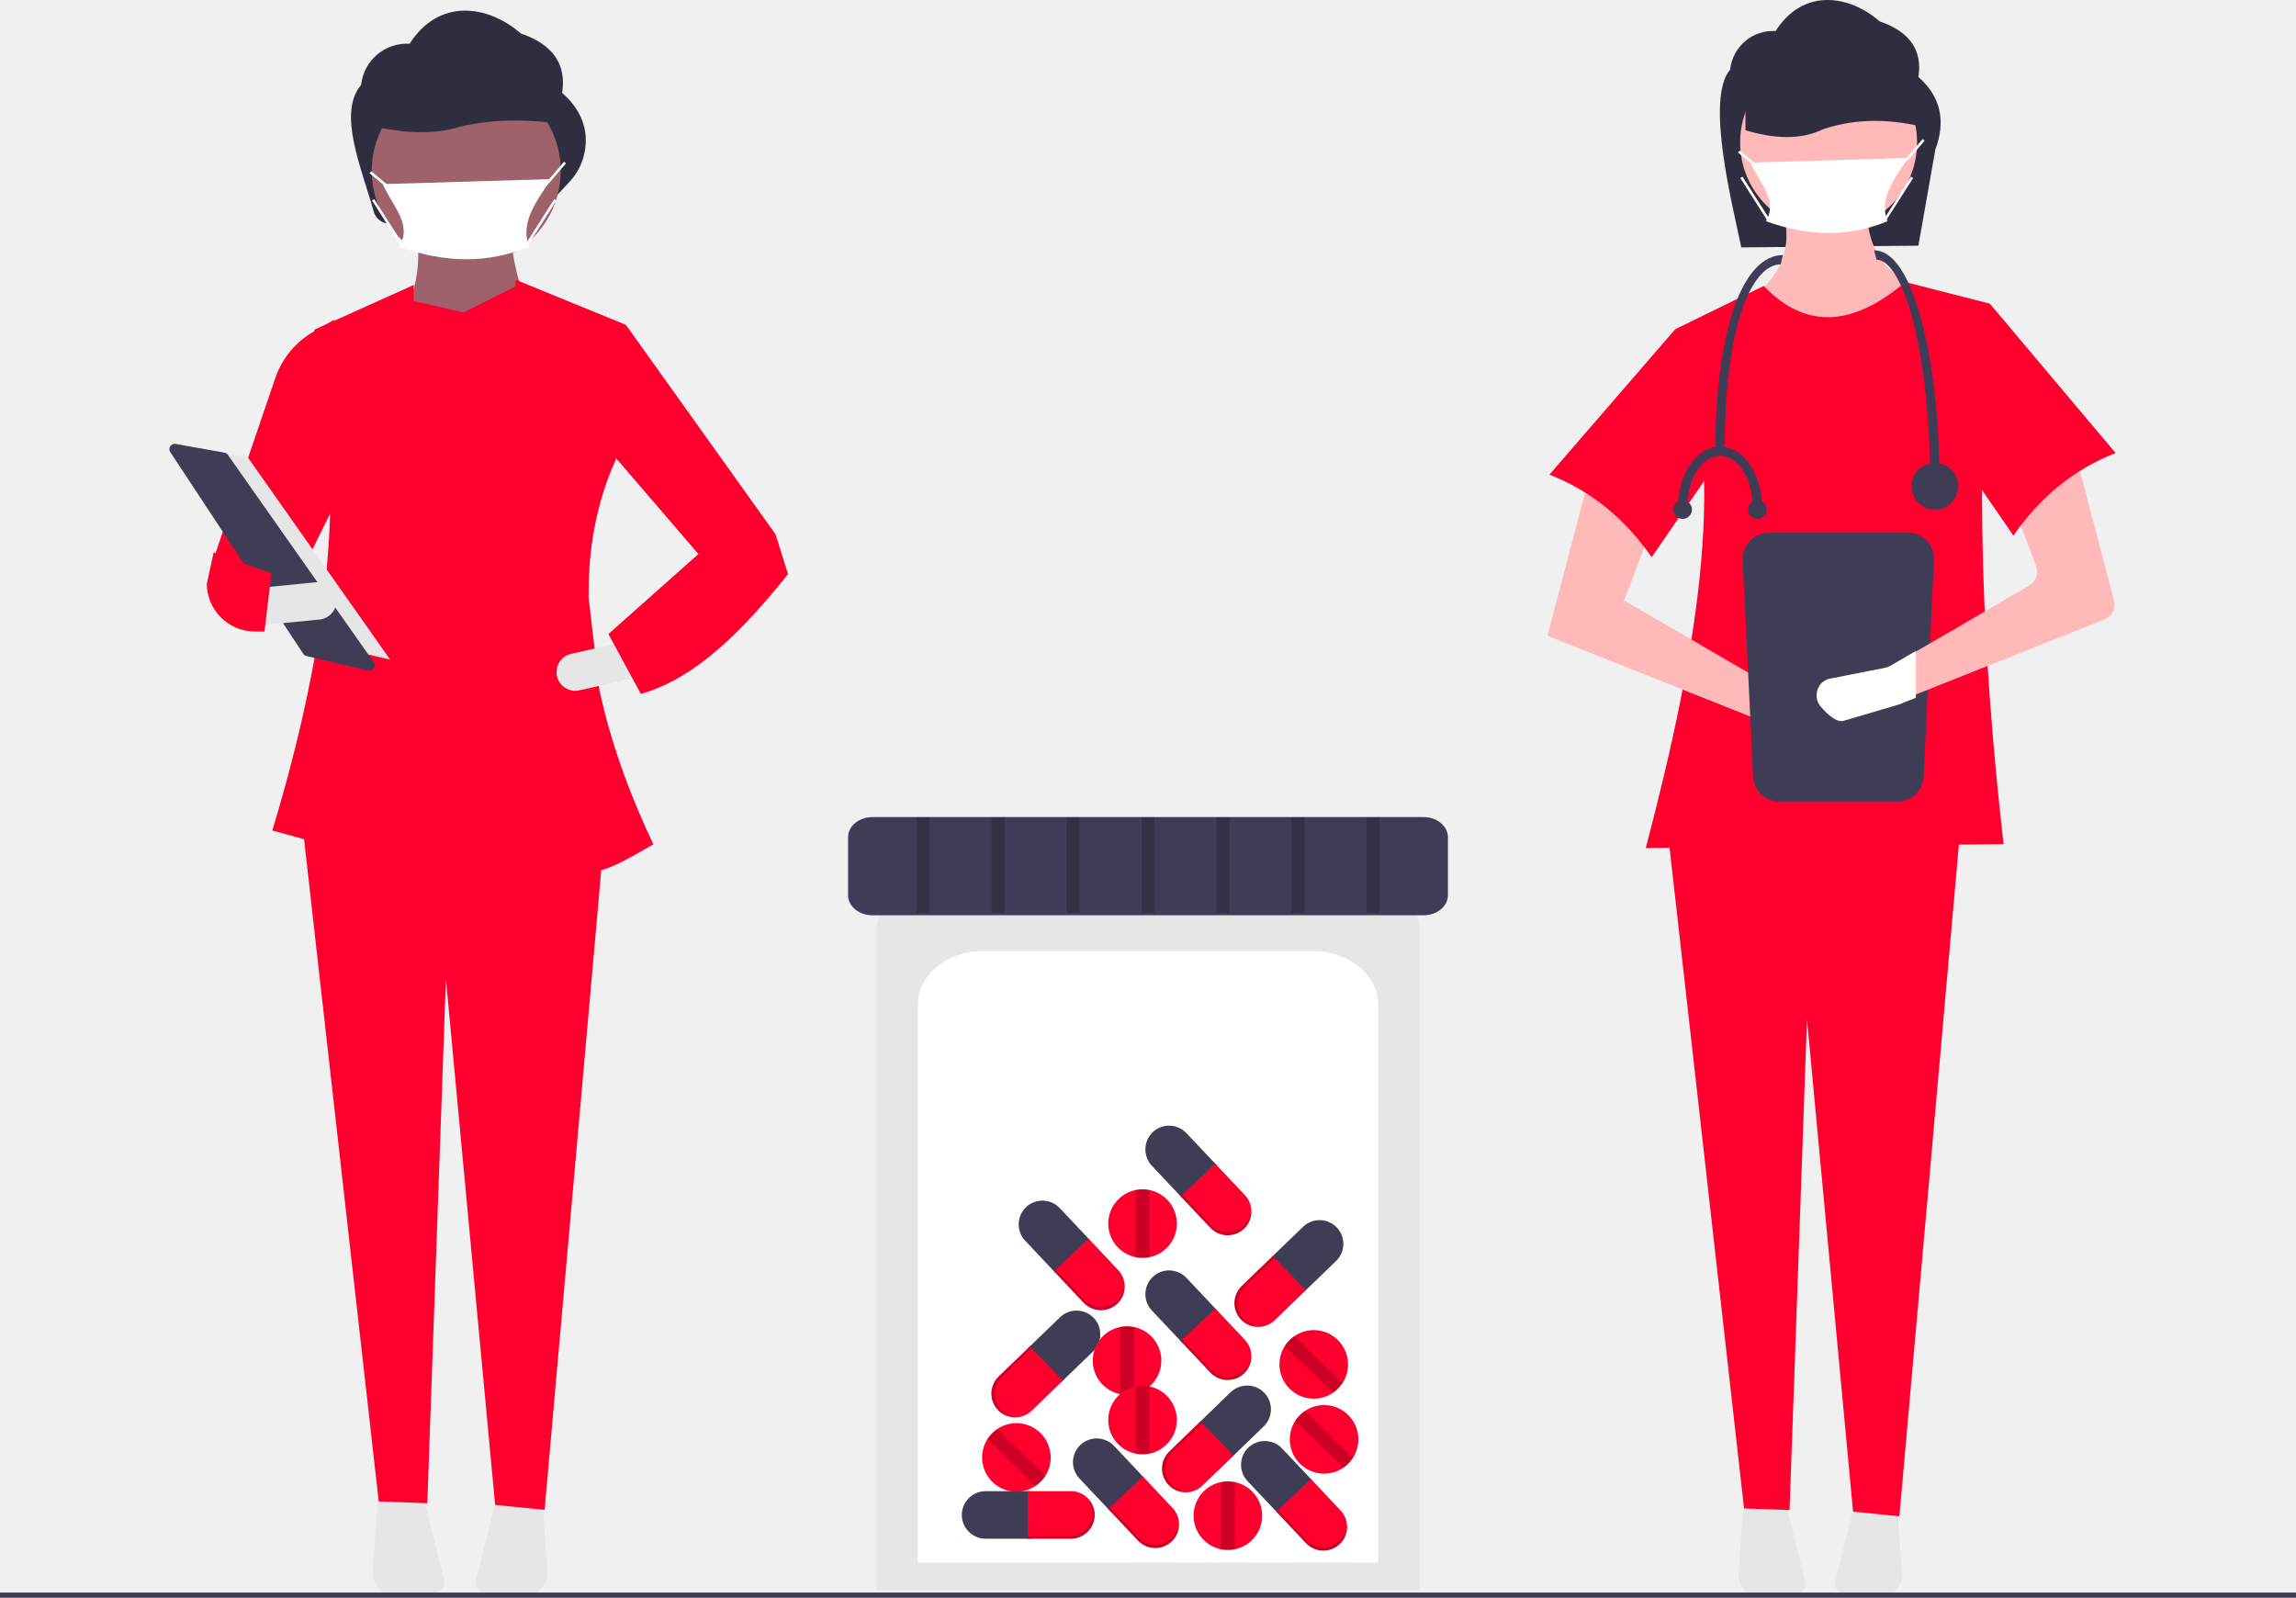
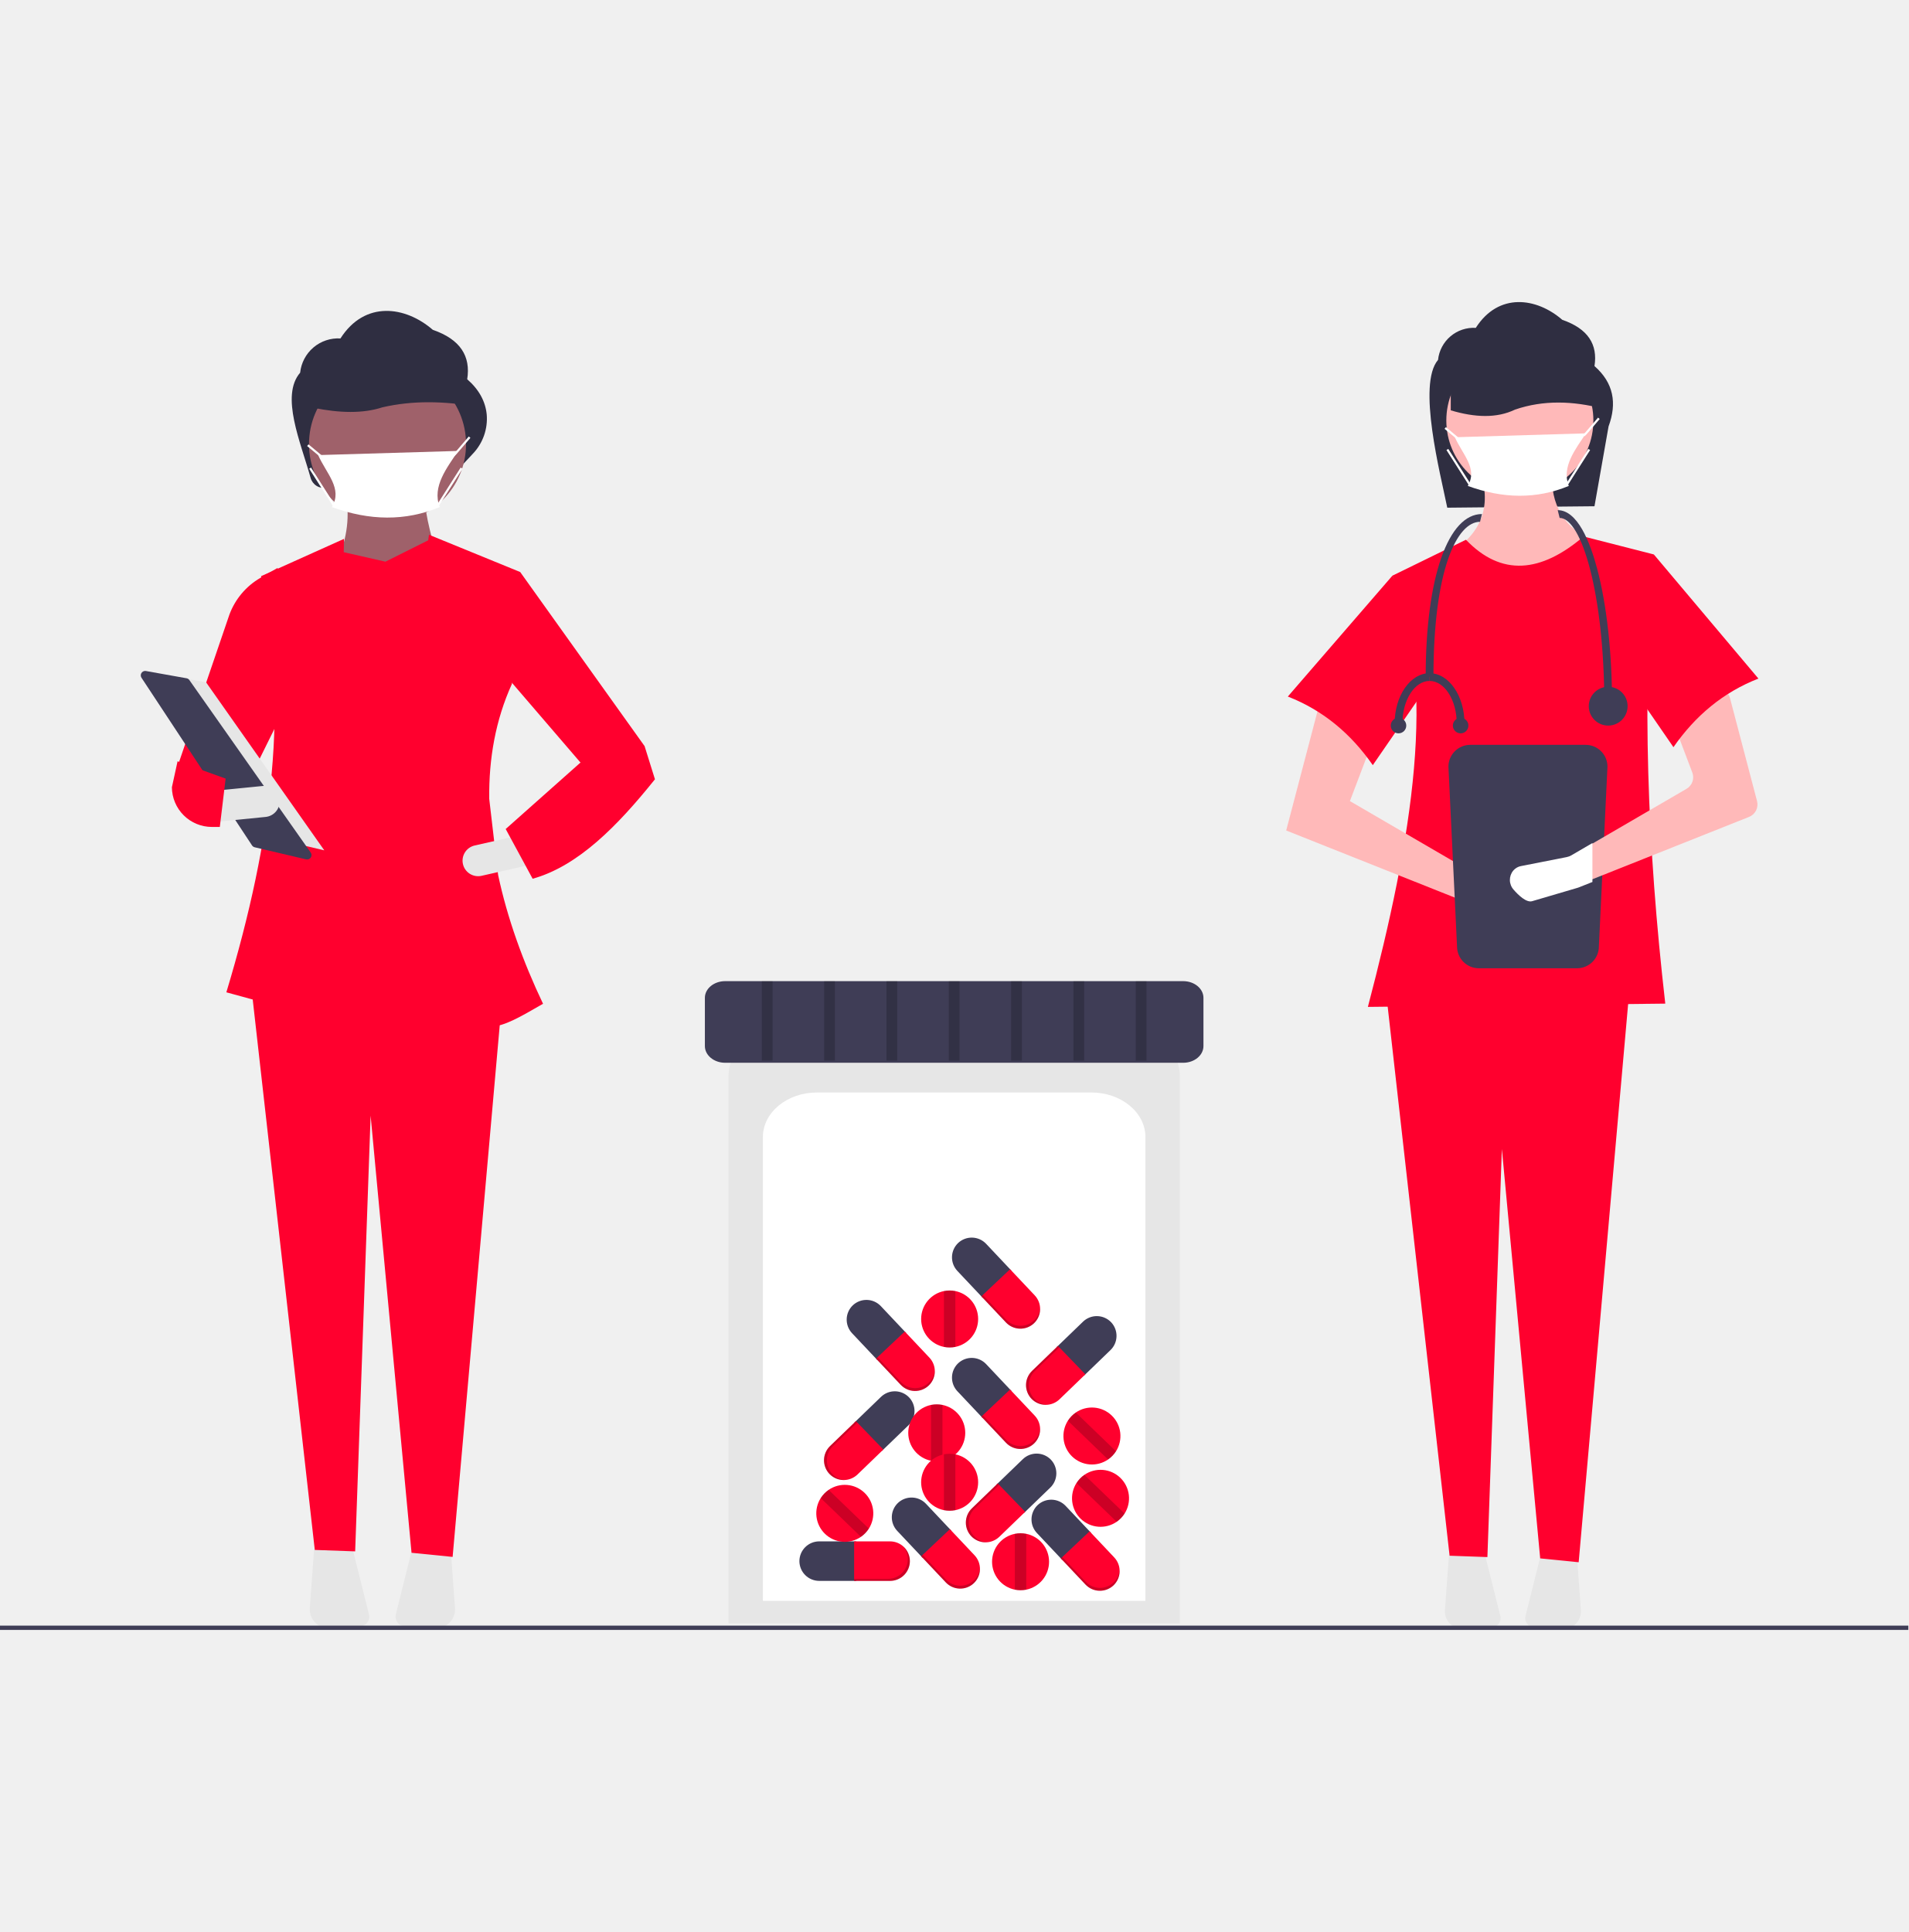
- <svg xmlns="http://www.w3.org/2000/svg" width="582" height="405" viewBox="0 0 582 405" fill="none">
+ <svg xmlns="http://www.w3.org/2000/svg" width="400" height="405" viewBox="0 0 582 405" fill="none">
  <path d="M486.282 62.275L441.385 62.712C439.275 52.326 432.185 25.074 438.57 17.641C438.861 14.843 440.22 12.265 442.365 10.444C444.509 8.623 447.273 7.699 450.082 7.864C457.041 -3.025 468.631 -1.39 476.465 5.411C484.349 8.131 487.322 12.962 486.282 19.519C492.121 24.628 493.198 30.845 490.577 37.921L486.282 62.275Z" fill="#2F2E41" />
  <path d="M481.96 89.925L449.569 85.441L443.09 75.975C452.014 70.057 455.172 61.792 451.064 50.567L473.489 50.069C472.438 60.065 475.744 67.804 484.95 72.488L481.96 89.925Z" fill="#FFB9B9" />
  <path d="M441.91 382.01L440.672 398.938C440.616 399.704 440.724 400.474 440.99 401.195C441.255 401.916 441.672 402.571 442.212 403.118C442.752 403.665 443.403 404.089 444.121 404.364C444.838 404.639 445.606 404.757 446.373 404.71L455.071 404.184C455.474 404.159 455.866 404.046 456.221 403.853C456.575 403.66 456.883 403.391 457.121 403.065C457.36 402.74 457.524 402.366 457.602 401.969C457.68 401.573 457.669 401.165 457.571 400.774L452.744 381.469L441.91 382.01Z" fill="#E6E6E6" />
  <path d="M470.067 381.469L465.239 400.774C465.141 401.165 465.131 401.573 465.209 401.969C465.286 402.366 465.451 402.74 465.689 403.065C465.928 403.391 466.235 403.66 466.59 403.853C466.944 404.046 467.337 404.159 467.74 404.184L476.437 404.71C477.204 404.757 477.972 404.639 478.69 404.364C479.408 404.089 480.058 403.665 480.598 403.118C481.138 402.571 481.555 401.915 481.821 401.195C482.087 400.474 482.195 399.704 482.139 398.938L480.9 382.01L470.067 381.469Z" fill="#E6E6E6" />
  <path d="M481.462 384.36L469.725 383.183L458.041 258.316L453.625 382.781L442.093 382.368L422.659 209.991H496.91L481.462 384.36Z" fill="#FF002E" />
  <path d="M463.522 58.538C475.907 58.538 485.947 48.501 485.947 36.119C485.947 23.738 475.907 13.7 463.522 13.7C451.137 13.7 441.097 23.738 441.097 36.119C441.097 48.501 451.137 58.538 463.522 58.538Z" fill="#FFB9B9" />
  <path d="M507.874 213.976L417.177 214.973C430.637 163.746 438.688 116.162 424.652 83.448L447.077 72.488C457.89 83.763 469.932 82.601 482.957 71.492L504.385 76.972C500.715 119.87 502.36 165.815 507.874 213.976Z" fill="#FF002E" />
  <path d="M392.26 161.167L448.572 183.586L461.162 187.288C461.725 187.454 462.316 187.504 462.899 187.435C463.482 187.367 464.045 187.181 464.554 186.89C465.064 186.598 465.509 186.207 465.863 185.739C466.218 185.271 466.474 184.736 466.616 184.167C466.866 183.169 466.754 182.114 466.3 181.191C465.846 180.267 465.079 179.535 464.136 179.122L451.064 175.117L411.695 152.2L419.918 130.528L402.725 121.311L392.26 161.167Z" fill="#FFB9B9" />
  <path d="M392.758 120.315C403.472 124.494 411.994 131.625 418.672 141.239L439.602 110.849L424.652 83.448L392.758 120.315Z" fill="#FF002E" />
  <path d="M488.796 32.486C479.695 30.142 470.746 29.82 462.047 32.793C456.506 35.476 449.852 35.229 442.451 33.019V10.651L482.404 11.716L488.796 32.486Z" fill="#2F2E41" />
  <path d="M448.385 135.046C446.624 135.048 444.936 135.748 443.691 136.993C442.446 138.238 441.745 139.926 441.743 141.686L444.365 196.55C444.367 198.31 445.067 199.998 446.312 201.243C447.557 202.488 449.246 203.188 451.007 203.19H480.98C482.741 203.188 484.429 202.488 485.674 201.243C486.919 199.998 487.62 198.31 487.622 196.55L490.243 141.686C490.241 139.926 489.541 138.238 488.296 136.993C487.051 135.748 485.362 135.048 483.601 135.046H448.385Z" fill="#3F3D56" />
  <path d="M533.428 157.023L484.345 176.562L480.641 178.036C480.523 178.082 480.406 178.121 480.281 178.16L467.874 181.81C466.288 182.275 464.093 180.139 462.808 178.665C462.172 177.954 461.812 177.04 461.792 176.086C461.773 175.133 462.096 174.204 462.703 173.469C462.874 173.271 463.063 173.089 463.267 172.925C463.745 172.553 464.308 172.305 464.905 172.204L477.299 169.767C477.744 169.68 478.171 169.52 478.564 169.295L484.345 165.927L514.356 148.459C515.19 147.974 515.826 147.208 516.148 146.299C516.471 145.389 516.461 144.395 516.119 143.492L510.39 128.389C510.039 127.465 510.036 126.445 510.382 125.519C510.728 124.593 511.4 123.824 512.271 123.357L521.762 118.272C522.304 117.981 522.905 117.817 523.52 117.792C524.135 117.767 524.748 117.882 525.312 118.128C525.876 118.374 526.377 118.745 526.777 119.213C527.177 119.68 527.465 120.233 527.621 120.828L535.859 152.2C536.113 153.162 536.005 154.184 535.557 155.072C535.109 155.96 534.352 156.654 533.428 157.023Z" fill="#FFB9B9" />
  <path d="M536.279 114.835C525.565 119.013 517.044 126.145 510.366 135.759L489.436 105.369L504.386 76.972L536.279 114.835Z" fill="#FF002E" />
  <path d="M478.446 56.073C468.636 60.153 458.349 59.987 447.642 56.073C450.757 50.757 446.1 46.593 443.709 41.226L483.689 40.038C480.632 44.701 476.121 50.209 478.446 56.073Z" fill="white" />
  <path d="M483.266 40.925L482.802 40.462L483.457 39.807L487.373 35.239L487.871 35.665L483.938 40.251L483.266 40.925Z" fill="white" />
  <path d="M440.97 38.149L440.55 38.652L444.483 41.928L444.903 41.425L440.97 38.149Z" fill="white" />
  <path d="M484.396 44.778L477.512 55.588L478.065 55.94L484.949 45.13L484.396 44.778Z" fill="white" />
  <path d="M441.692 44.777L441.139 45.129L448.021 55.94L448.574 55.588L441.692 44.777Z" fill="white" />
  <path d="M485.655 165V176.871L481.522 178.516C481.39 178.568 481.259 178.612 481.12 178.655L467.271 182.729C465.5 183.248 463.049 180.864 461.616 179.219C460.906 178.425 460.503 177.404 460.482 176.34C460.46 175.276 460.821 174.24 461.498 173.419C461.69 173.198 461.9 172.995 462.128 172.812C462.661 172.396 463.29 172.12 463.957 172.007L477.791 169.286C478.287 169.189 478.764 169.011 479.203 168.76L485.655 165Z" fill="white" />
  <path d="M491.645 122.66H489.277C489.277 89.171 482.38 65.833 475.658 65.833L475.066 63.465C481.094 63.465 484.937 73.178 487.099 81.327C490.031 92.373 491.645 107.052 491.645 122.66Z" fill="#3F3D56" />
  <path d="M437.172 114.373H434.803C434.803 83.702 441.748 64.649 451.974 64.649L451.382 67.017C444.309 67.017 437.172 81.66 437.172 114.373Z" fill="#3F3D56" />
  <path d="M490.462 129.171C493.732 129.171 496.383 126.521 496.383 123.252C496.383 119.983 493.732 117.332 490.462 117.332C487.191 117.332 484.541 119.983 484.541 123.252C484.541 126.521 487.191 129.171 490.462 129.171Z" fill="#3F3D56" />
  <path d="M427.698 128.579H425.33C425.33 120.093 430.111 113.189 435.988 113.189V115.556C431.417 115.556 427.698 121.398 427.698 128.579Z" fill="#3F3D56" />
  <path d="M446.645 128.579H444.277C444.277 121.398 440.558 115.556 435.987 115.556V113.189C441.864 113.189 446.645 120.093 446.645 128.579Z" fill="#3F3D56" />
  <path d="M445.461 131.539C446.769 131.539 447.83 130.479 447.83 129.171C447.83 127.864 446.769 126.803 445.461 126.803C444.153 126.803 443.093 127.864 443.093 129.171C443.093 130.479 444.153 131.539 445.461 131.539Z" fill="#3F3D56" />
  <path d="M426.513 131.539C427.822 131.539 428.882 130.479 428.882 129.171C428.882 127.864 427.822 126.803 426.513 126.803C425.205 126.803 424.145 127.864 424.145 129.171C424.145 130.479 425.205 131.539 426.513 131.539Z" fill="#3F3D56" />
  <path d="M141.089 49.599L99.493 56.641C98.466 56.816 97.41 56.604 96.53 56.046C95.649 55.488 95.008 54.623 94.728 53.619C91.723 42.775 85.44 28.629 91.54 21.528C91.851 18.541 93.302 15.788 95.592 13.843C97.882 11.899 100.834 10.912 103.833 11.088C111.264 -0.54 123.641 1.206 132.006 8.468C140.425 11.373 143.599 16.532 142.489 23.534C146.126 26.716 148.033 30.301 148.435 34.236C148.626 36.426 148.347 38.631 147.618 40.704C146.888 42.778 145.725 44.672 144.205 46.26L141.089 49.599Z" fill="#2F2E41" />
  <path d="M134.623 82.338L102.376 80.441C105.537 73.19 106.799 66.207 105.538 59.582H129.564C129.51 64.669 132.042 73.469 134.623 82.338Z" fill="#9F616A" />
  <path d="M95.807 380.221L94.484 398.297C94.424 399.116 94.54 399.937 94.824 400.707C95.108 401.477 95.553 402.177 96.129 402.761C96.706 403.344 97.401 403.798 98.167 404.091C98.933 404.385 99.754 404.511 100.573 404.461L109.86 403.899C110.29 403.873 110.71 403.752 111.088 403.546C111.467 403.339 111.795 403.052 112.05 402.704C112.305 402.357 112.48 401.957 112.563 401.534C112.646 401.111 112.635 400.675 112.53 400.257L107.375 379.643L95.807 380.221Z" fill="#E6E6E6" />
  <path d="M125.874 379.643L120.718 400.257C120.614 400.675 120.603 401.111 120.686 401.534C120.769 401.957 120.944 402.357 121.199 402.704C121.454 403.052 121.782 403.339 122.161 403.546C122.539 403.752 122.958 403.873 123.389 403.899L132.676 404.461C133.495 404.511 134.315 404.385 135.082 404.091C135.848 403.798 136.543 403.344 137.12 402.761C137.696 402.177 138.141 401.477 138.425 400.707C138.709 399.937 138.825 399.116 138.765 398.297L137.442 380.221L125.874 379.643Z" fill="#E6E6E6" />
  <path d="M138.041 382.731L125.509 381.473L113.031 248.135L108.316 381.044L96.002 380.603L75.249 196.532H154.538L138.041 382.731Z" fill="#FF002E" />
  <path d="M118.185 67.255C131.41 67.255 142.131 56.537 142.131 43.315C142.131 30.094 131.41 19.375 118.185 19.375C104.959 19.375 94.238 30.094 94.238 43.315C94.238 56.537 104.959 67.255 118.185 67.255Z" fill="#9F616A" />
  <path d="M145.174 31.879C135.455 30.187 125.899 29.954 116.61 32.101C110.693 34.037 103.587 33.859 95.685 32.263V16.119L138.348 16.888L145.174 31.879Z" fill="#2F2E41" />
  <path d="M134.121 62.524C123.646 66.88 112.661 66.703 101.228 62.524C104.554 56.847 99.581 52.4 97.028 46.669L139.72 45.401C136.456 50.38 131.638 56.262 134.121 62.524Z" fill="white" />
  <path d="M94.089 43.4L93.669 43.904L97.868 47.402L98.288 46.898L94.089 43.4Z" fill="white" />
  <path d="M140.494 50.473L133.144 62.017L133.697 62.369L141.047 50.825L140.494 50.473Z" fill="white" />
  <path d="M94.854 50.473L94.301 50.824L101.65 62.369L102.203 62.017L94.854 50.473Z" fill="white" />
  <path d="M72.659 152.501L54.323 141.124L69.96 95.337C71.704 90.612 75.045 86.645 79.404 84.122L84.672 81.073L85.13 127.263L72.659 152.501Z" fill="#FF002E" />
  <path d="M151.916 174.739L149.203 151.509C149.058 139.248 151.145 127.394 156.12 116.471L158.649 82.338L130.829 70.96C130.744 71.526 130.671 72.093 130.59 72.659L117.551 79.177L104.835 76.288L104.906 72.224L79.614 83.602C87.978 122.475 83.416 162.843 69.034 210.525L102.352 219.633L102.629 203.639L132.324 201.519C132.63 206.708 132.875 211.805 133.018 216.789C149.774 222.956 150.349 222.854 165.616 214.024C159.536 201.245 154.722 187.947 151.916 174.739Z" fill="#FF002E" />
  <path d="M194.689 146.812L177.617 141.124L150.311 109.343L158.649 82.338L196.585 135.435L194.689 146.812Z" fill="#FF002E" />
  <path d="M141.187 171.416C141.466 172.642 142.22 173.706 143.284 174.377C144.347 175.047 145.633 175.269 146.859 174.993L161.351 171.712L159.256 162.465L144.765 165.745C143.538 166.023 142.472 166.777 141.801 167.84C141.13 168.904 140.909 170.19 141.187 171.416V171.416Z" fill="#E6E6E6" />
  <path d="M154.223 160.719L162.443 175.889C176.268 172.035 188.25 159.882 199.747 145.548L196.586 135.435L176.985 140.491L154.223 160.719Z" fill="#FF002E" />
  <path d="M47.052 113.132L62.831 115.949L98.899 167.219L79.738 162.711L47.052 113.132Z" fill="#E6E6E6" />
  <path d="M44.253 112.505C44.012 112.508 43.777 112.576 43.572 112.702C43.367 112.827 43.199 113.006 43.087 113.218C42.974 113.431 42.921 113.669 42.932 113.91C42.944 114.15 43.019 114.382 43.151 114.583L76.865 165.721C77.053 166.007 77.344 166.21 77.677 166.288L93.363 169.978C93.627 170.04 93.904 170.021 94.158 169.922C94.411 169.823 94.628 169.649 94.78 169.424C94.932 169.199 95.012 168.933 95.01 168.662C95.007 168.39 94.922 168.126 94.766 167.903L57.75 115.286C57.65 115.143 57.522 115.021 57.375 114.927C57.227 114.833 57.062 114.769 56.89 114.739L44.505 112.527C44.422 112.512 44.337 112.505 44.253 112.505Z" fill="#3F3D56" />
  <path d="M65.284 149.068L66.221 158.503L81.006 157.036C82.258 156.912 83.409 156.295 84.206 155.323C85.003 154.35 85.381 153.101 85.257 151.85C85.133 150.599 84.516 149.448 83.544 148.651C82.571 147.854 81.321 147.476 80.07 147.6L65.284 149.068Z" fill="#E6E6E6" />
  <path d="M52.426 147.975C52.448 151.192 53.74 154.27 56.022 156.539C58.304 158.808 61.39 160.083 64.608 160.087H67.04L68.81 145.341L54.154 140.066L52.426 147.975Z" fill="#FF002E" />
  <path d="M138.552 47.032L138.089 46.569L138.789 45.869L142.971 40.99L143.468 41.416L139.269 46.313L138.552 47.032Z" fill="white" />
  <path d="M582 403.69H0V405H582V403.69Z" fill="#3F3D56" />
  <path d="M222.183 403.034H359.818V236.137C359.818 227.3 351.111 220.11 340.408 220.11H241.592C230.889 220.11 222.183 227.3 222.183 236.137V403.034Z" fill="#E6E6E6" />
  <path d="M232.669 396.133H349.331V254.668C349.331 247.177 341.951 241.083 332.879 241.083H249.121C240.049 241.083 232.669 247.177 232.669 254.668V396.133Z" fill="white" />
  <path d="M221.143 207.121C217.741 207.121 214.973 209.407 214.973 212.216V226.922C214.973 229.731 217.741 232.016 221.143 232.016H360.858C364.26 232.016 367.027 229.731 367.027 226.922V212.216C367.027 209.407 364.26 207.121 360.858 207.121H221.143Z" fill="#3F3D56" />
  <path d="M249.828 377.993C248.231 377.998 246.7 378.634 245.571 379.763C244.442 380.892 243.805 382.422 243.8 384.019C243.805 385.616 244.441 387.146 245.571 388.275C246.7 389.404 248.231 390.04 249.828 390.045H261.11V377.993H249.828Z" fill="#3F3D56" />
  <path d="M271.465 377.993H260.492V390.045H271.465C273.063 390.04 274.593 389.404 275.722 388.275C276.852 387.146 277.488 385.616 277.493 384.019C277.488 382.422 276.852 380.892 275.722 379.763C274.593 378.634 273.063 377.998 271.465 377.993Z" fill="#FF002E" />
  <path opacity="0.2" d="M275.399 379.469C276.349 380.559 276.873 381.955 276.875 383.401C276.87 384.998 276.234 386.528 275.104 387.657C273.975 388.786 272.444 389.422 270.847 389.427H260.492V390.045H271.465C273.063 390.04 274.593 389.404 275.722 388.275C276.852 387.146 277.488 385.616 277.493 384.019C277.492 383.155 277.304 382.301 276.942 381.516C276.581 380.73 276.054 380.032 275.399 379.469Z" fill="black" />
  <path d="M300.74 287.227C299.641 286.068 298.128 285.392 296.532 285.344C294.935 285.297 293.385 285.884 292.22 286.976C291.061 288.074 290.384 289.587 290.337 291.183C290.289 292.779 290.876 294.329 291.968 295.494L299.707 303.701L308.479 295.435L300.74 287.227Z" fill="#3F3D56" />
  <path d="M315.582 302.968L308.055 294.985L299.283 303.252L306.81 311.234C307.909 312.393 309.422 313.07 311.018 313.117C312.614 313.164 314.165 312.578 315.33 311.486C316.489 310.387 317.166 308.875 317.213 307.279C317.26 305.683 316.674 304.133 315.582 302.968Z" fill="#FF002E" />
  <path opacity="0.2" d="M317.205 306.841C317.064 308.28 316.407 309.619 315.356 310.612C314.191 311.704 312.64 312.29 311.044 312.243C309.447 312.196 307.934 311.519 306.835 310.361L299.733 302.828L299.283 303.252L306.81 311.234C307.909 312.393 309.421 313.07 311.018 313.117C312.614 313.164 314.165 312.578 315.33 311.486C315.958 310.892 316.451 310.17 316.775 309.368C317.098 308.566 317.245 307.705 317.205 306.841Z" fill="black" />
  <path d="M268.626 306.229C267.527 305.07 266.014 304.393 264.417 304.346C262.821 304.299 261.27 304.885 260.105 305.977C258.946 307.076 258.269 308.588 258.222 310.184C258.175 311.781 258.761 313.33 259.853 314.495L267.592 322.703L276.364 314.436L268.626 306.229Z" fill="#3F3D56" />
  <path d="M283.467 321.969L275.94 313.987L267.168 322.253L274.695 330.236C275.794 331.395 277.307 332.071 278.903 332.119C280.5 332.166 282.05 331.579 283.215 330.487C284.374 329.389 285.051 327.876 285.099 326.28C285.146 324.684 284.559 323.134 283.467 321.969Z" fill="#FF002E" />
  <path opacity="0.2" d="M285.091 325.843C284.95 327.282 284.293 328.621 283.241 329.614C282.076 330.706 280.526 331.292 278.929 331.245C277.333 331.198 275.82 330.521 274.721 329.362L267.618 321.829L267.168 322.253L274.695 330.236C275.794 331.395 277.307 332.071 278.903 332.119C280.5 332.166 282.05 331.579 283.215 330.487C283.844 329.894 284.336 329.171 284.66 328.37C284.983 327.568 285.13 326.706 285.091 325.843Z" fill="black" />
  <path d="M300.74 323.92C299.641 322.761 298.128 322.084 296.532 322.037C294.935 321.99 293.385 322.577 292.22 323.668C291.061 324.767 290.384 326.28 290.337 327.876C290.289 329.472 290.876 331.021 291.968 332.187L299.707 340.394L308.479 332.127L300.74 323.92Z" fill="#3F3D56" />
  <path d="M315.582 339.66L308.055 331.678L299.283 339.944L306.81 347.927C307.909 349.086 309.422 349.763 311.018 349.81C312.614 349.857 314.165 349.27 315.33 348.179C316.489 347.08 317.166 345.567 317.213 343.971C317.26 342.375 316.674 340.825 315.582 339.66Z" fill="#FF002E" />
  <path opacity="0.2" d="M317.205 343.534C317.064 344.973 316.407 346.312 315.356 347.305C314.191 348.397 312.64 348.983 311.044 348.936C309.447 348.889 307.934 348.212 306.835 347.053L299.733 339.521L299.283 339.944L306.81 347.927C307.909 349.086 309.421 349.763 311.018 349.81C312.614 349.857 314.165 349.27 315.33 348.179C315.958 347.585 316.451 346.862 316.775 346.061C317.098 345.259 317.245 344.397 317.205 343.534Z" fill="black" />
  <path d="M320.332 361.574C321.477 360.461 322.136 358.941 322.164 357.344C322.191 355.748 321.586 354.205 320.48 353.053C319.367 351.908 317.846 351.25 316.249 351.222C314.652 351.194 313.109 351.799 311.957 352.905L303.842 360.741L312.217 369.41L320.332 361.574Z" fill="#3F3D56" />
  <path d="M304.769 376.602L312.661 368.98L304.287 360.312L296.394 367.933C295.248 369.046 294.59 370.566 294.562 372.163C294.534 373.759 295.14 375.302 296.246 376.454C297.359 377.599 298.88 378.257 300.477 378.285C302.074 378.313 303.617 377.708 304.769 376.602Z" fill="#FF002E" />
  <path opacity="0.2" d="M300.914 378.272C299.473 378.148 298.126 377.508 297.12 376.469C296.014 375.317 295.408 373.775 295.436 372.178C295.464 370.582 296.122 369.061 297.268 367.948L304.716 360.756L304.287 360.312L296.394 367.933C295.248 369.046 294.59 370.566 294.562 372.163C294.534 373.759 295.14 375.302 296.246 376.454C296.848 377.075 297.576 377.558 298.382 377.872C299.187 378.186 300.051 378.322 300.914 378.272Z" fill="black" />
  <path d="M277.076 342.572C278.221 341.46 278.88 339.939 278.907 338.342C278.935 336.746 278.33 335.203 277.224 334.052C276.111 332.906 274.59 332.248 272.993 332.22C271.396 332.193 269.853 332.798 268.701 333.904L260.585 341.74L268.96 350.408L277.076 342.572Z" fill="#3F3D56" />
  <path d="M261.512 357.6L269.405 349.979L261.03 341.31L253.137 348.932C251.991 350.044 251.333 351.565 251.305 353.161C251.277 354.758 251.883 356.3 252.989 357.452C254.102 358.597 255.623 359.256 257.22 359.284C258.817 359.311 260.36 358.706 261.512 357.6Z" fill="#FF002E" />
  <path opacity="0.2" d="M257.657 359.27C256.216 359.147 254.869 358.506 253.863 357.467C252.757 356.316 252.152 354.773 252.179 353.177C252.207 351.58 252.866 350.059 254.011 348.947L261.459 341.755L261.03 341.31L253.137 348.932C251.991 350.044 251.333 351.565 251.305 353.161C251.277 354.758 251.883 356.3 252.989 357.452C253.591 358.073 254.319 358.557 255.125 358.87C255.93 359.184 256.794 359.321 257.657 359.27Z" fill="black" />
  <path d="M338.683 319.639C339.829 318.527 340.488 317.006 340.515 315.41C340.543 313.813 339.938 312.27 338.831 311.119C337.718 309.973 336.197 309.315 334.6 309.287C333.004 309.26 331.461 309.865 330.309 310.971L322.193 318.807L330.568 327.475L338.683 319.639Z" fill="#3F3D56" />
  <path d="M323.12 334.667L331.013 327.046L322.638 318.377L314.745 325.999C313.599 327.111 312.941 328.632 312.913 330.228C312.885 331.825 313.491 333.367 314.597 334.519C315.71 335.664 317.231 336.323 318.828 336.351C320.425 336.378 321.968 335.773 323.12 334.667Z" fill="#FF002E" />
  <path opacity="0.2" d="M319.265 336.337C317.824 336.214 316.477 335.573 315.471 334.534C314.365 333.383 313.759 331.84 313.787 330.244C313.815 328.647 314.473 327.126 315.619 326.014L323.067 318.822L322.638 318.377L314.745 325.999C313.599 327.111 312.941 328.632 312.913 330.228C312.885 331.825 313.491 333.367 314.597 334.519C315.199 335.14 315.927 335.624 316.733 335.937C317.538 336.251 318.402 336.388 319.265 336.337Z" fill="black" />
  <path d="M324.99 367.165C323.891 366.006 322.378 365.329 320.782 365.282C319.185 365.235 317.635 365.822 316.47 366.913C315.311 368.012 314.634 369.525 314.587 371.121C314.539 372.717 315.126 374.267 316.218 375.432L323.957 383.639L332.729 375.372L324.99 367.165Z" fill="#3F3D56" />
  <path d="M339.832 382.905L332.305 374.923L323.533 383.189L331.06 391.172C332.159 392.331 333.672 393.008 335.268 393.055C336.865 393.102 338.415 392.515 339.581 391.424C340.74 390.325 341.417 388.812 341.464 387.216C341.511 385.62 340.924 384.07 339.832 382.905Z" fill="#FF002E" />
  <path opacity="0.2" d="M341.456 386.779C341.315 388.218 340.658 389.557 339.606 390.55C338.441 391.642 336.891 392.228 335.294 392.181C333.698 392.134 332.185 391.457 331.086 390.298L323.983 382.766L323.533 383.189L331.06 391.172C332.159 392.331 333.672 393.008 335.268 393.055C336.865 393.102 338.415 392.515 339.581 391.424C340.209 390.83 340.701 390.107 341.025 389.306C341.349 388.504 341.496 387.642 341.456 386.779Z" fill="black" />
  <path d="M282.389 366.51C281.29 365.351 279.777 364.674 278.18 364.627C276.584 364.58 275.034 365.166 273.868 366.258C272.709 367.357 272.032 368.869 271.985 370.465C271.938 372.061 272.525 373.611 273.617 374.776L281.356 382.984L290.128 374.717L282.389 366.51Z" fill="#3F3D56" />
  <path d="M297.231 382.25L289.704 374.267L280.932 382.534L288.459 390.517C289.557 391.676 291.07 392.352 292.667 392.399C294.263 392.447 295.814 391.86 296.979 390.768C298.138 389.67 298.815 388.157 298.862 386.561C298.909 384.965 298.323 383.415 297.231 382.25Z" fill="#FF002E" />
  <path opacity="0.2" d="M298.854 386.124C298.713 387.563 298.056 388.902 297.005 389.895C295.839 390.987 294.289 391.573 292.693 391.526C291.096 391.479 289.583 390.802 288.484 389.643L281.382 382.11L280.932 382.534L288.459 390.517C289.557 391.676 291.07 392.352 292.667 392.399C294.263 392.447 295.814 391.86 296.979 390.768C297.607 390.174 298.1 389.452 298.424 388.651C298.747 387.849 298.894 386.987 298.854 386.124Z" fill="black" />
  <path d="M294.381 344.891C294.381 346.895 293.689 348.837 292.422 350.389C291.155 351.941 289.39 353.007 287.426 353.408C286.279 353.64 285.097 353.64 283.949 353.408C281.986 353.007 280.222 351.94 278.954 350.388C277.687 348.837 276.995 346.895 276.995 344.891C276.995 342.888 277.687 340.946 278.954 339.394C280.222 337.843 281.986 336.776 283.949 336.375C285.097 336.143 286.279 336.143 287.426 336.375C289.39 336.776 291.155 337.842 292.422 339.394C293.689 340.946 294.381 342.888 294.381 344.891Z" fill="#FF002E" />
  <path opacity="0.2" d="M287.426 336.375V353.408C286.279 353.64 285.097 353.64 283.949 353.408V336.375C285.097 336.143 286.279 336.143 287.426 336.375Z" fill="black" />
  <path d="M298.313 310.164C298.313 312.168 297.621 314.11 296.354 315.662C295.087 317.214 293.322 318.28 291.358 318.681C290.211 318.913 289.029 318.913 287.881 318.681C285.918 318.28 284.154 317.213 282.887 315.661C281.619 314.109 280.927 312.168 280.927 310.164C280.927 308.161 281.619 306.219 282.887 304.667C284.154 303.116 285.918 302.049 287.881 301.648C289.029 301.416 290.211 301.416 291.358 301.648C293.322 302.049 295.087 303.115 296.354 304.667C297.621 306.219 298.313 308.161 298.313 310.164Z" fill="#FF002E" />
  <path opacity="0.2" d="M291.359 301.648V318.681C290.211 318.913 289.029 318.913 287.882 318.681V301.648C289.029 301.416 290.211 301.416 291.359 301.648Z" fill="black" />
  <path d="M298.313 359.962C298.313 361.965 297.621 363.907 296.354 365.459C295.087 367.011 293.322 368.078 291.358 368.478C290.211 368.71 289.029 368.71 287.881 368.478C285.918 368.077 284.154 367.011 282.887 365.459C281.619 363.907 280.927 361.965 280.927 359.962C280.927 357.958 281.619 356.017 282.887 354.465C284.154 352.913 285.918 351.846 287.881 351.445C289.029 351.213 290.211 351.213 291.358 351.445C293.322 351.846 295.087 352.912 296.354 354.464C297.621 356.016 298.313 357.958 298.313 359.962Z" fill="#FF002E" />
  <path opacity="0.2" d="M291.359 351.445V368.478C290.211 368.71 289.029 368.71 287.882 368.478V351.445C289.029 351.213 290.211 351.213 291.359 351.445Z" fill="black" />
  <path d="M319.941 384.205C319.942 386.209 319.25 388.151 317.982 389.703C316.715 391.254 314.95 392.321 312.987 392.722C311.839 392.953 310.657 392.953 309.51 392.722C307.547 392.321 305.782 391.254 304.515 389.702C303.248 388.15 302.556 386.208 302.556 384.205C302.556 382.202 303.248 380.26 304.515 378.708C305.782 377.156 307.547 376.09 309.51 375.689C310.657 375.457 311.839 375.457 312.987 375.689C314.95 376.089 316.715 377.156 317.982 378.708C319.25 380.26 319.942 382.202 319.941 384.205Z" fill="#FF002E" />
  <path opacity="0.2" d="M312.987 375.689V392.722C311.839 392.953 310.657 392.953 309.51 392.722V375.689C310.657 375.457 311.839 375.457 312.987 375.689Z" fill="black" />
  <path d="M339.047 339.6C340.49 340.99 341.409 342.836 341.647 344.825C341.885 346.814 341.429 348.825 340.355 350.516C339.725 351.503 338.905 352.354 337.942 353.019C336.291 354.154 334.298 354.683 332.301 354.519C330.304 354.354 328.425 353.504 326.982 352.114C325.539 350.724 324.621 348.878 324.383 346.889C324.145 344.9 324.601 342.89 325.675 341.198C326.304 340.211 327.124 339.361 328.088 338.695C329.739 337.56 331.732 337.03 333.729 337.195C335.726 337.36 337.605 338.209 339.047 339.6Z" fill="#FF002E" />
  <path opacity="0.2" d="M328.088 338.695L340.355 350.516C339.726 351.503 338.905 352.354 337.942 353.019L325.675 341.198C326.304 340.212 327.125 339.361 328.088 338.695Z" fill="black" />
  <path d="M341.669 358.602C343.113 359.992 344.031 361.837 344.269 363.827C344.507 365.816 344.051 367.826 342.977 369.518C342.348 370.504 341.527 371.355 340.564 372.02C338.913 373.155 336.92 373.685 334.923 373.52C332.926 373.355 331.047 372.506 329.604 371.116C328.161 369.726 327.243 367.88 327.005 365.891C326.767 363.902 327.223 361.891 328.297 360.2C328.926 359.213 329.747 358.362 330.71 357.697C332.361 356.562 334.354 356.032 336.351 356.197C338.348 356.361 340.227 357.211 341.669 358.602Z" fill="#FF002E" />
  <path opacity="0.2" d="M330.709 357.697L342.977 369.518C342.347 370.504 341.527 371.355 340.564 372.02L328.296 360.2C328.926 359.213 329.746 358.362 330.709 357.697Z" fill="black" />
  <path d="M263.676 363.188C265.119 364.578 266.037 366.424 266.276 368.413C266.514 370.402 266.057 372.413 264.983 374.104C264.354 375.091 263.533 375.942 262.57 376.607C260.919 377.742 258.926 378.272 256.929 378.107C254.932 377.942 253.053 377.093 251.611 375.702C250.168 374.312 249.25 372.466 249.011 370.477C248.773 368.488 249.229 366.478 250.303 364.786C250.932 363.8 251.753 362.949 252.716 362.284C254.367 361.148 256.36 360.618 258.357 360.783C260.354 360.948 262.233 361.798 263.676 363.188Z" fill="#FF002E" />
  <path opacity="0.2" d="M252.716 362.284L264.983 374.104C264.354 375.091 263.534 375.942 262.57 376.607L250.303 364.786C250.933 363.8 251.753 362.949 252.716 362.284Z" fill="black" />
  <path opacity="0.2" d="M235.618 207.121H232.341V231.365H235.618V207.121Z" fill="black" />
  <path opacity="0.2" d="M254.625 207.121H251.348V231.365H254.625V207.121Z" fill="black" />
  <path opacity="0.2" d="M273.632 207.121H270.354V231.365H273.632V207.121Z" fill="black" />
  <path opacity="0.2" d="M292.638 207.121H289.361V231.365H292.638V207.121Z" fill="black" />
  <path opacity="0.2" d="M311.645 207.121H308.368V231.365H311.645V207.121Z" fill="black" />
  <path opacity="0.2" d="M330.652 207.121H327.375V231.365H330.652V207.121Z" fill="black" />
  <path opacity="0.2" d="M349.659 207.121H346.382V231.365H349.659V207.121Z" fill="black" />
</svg>
